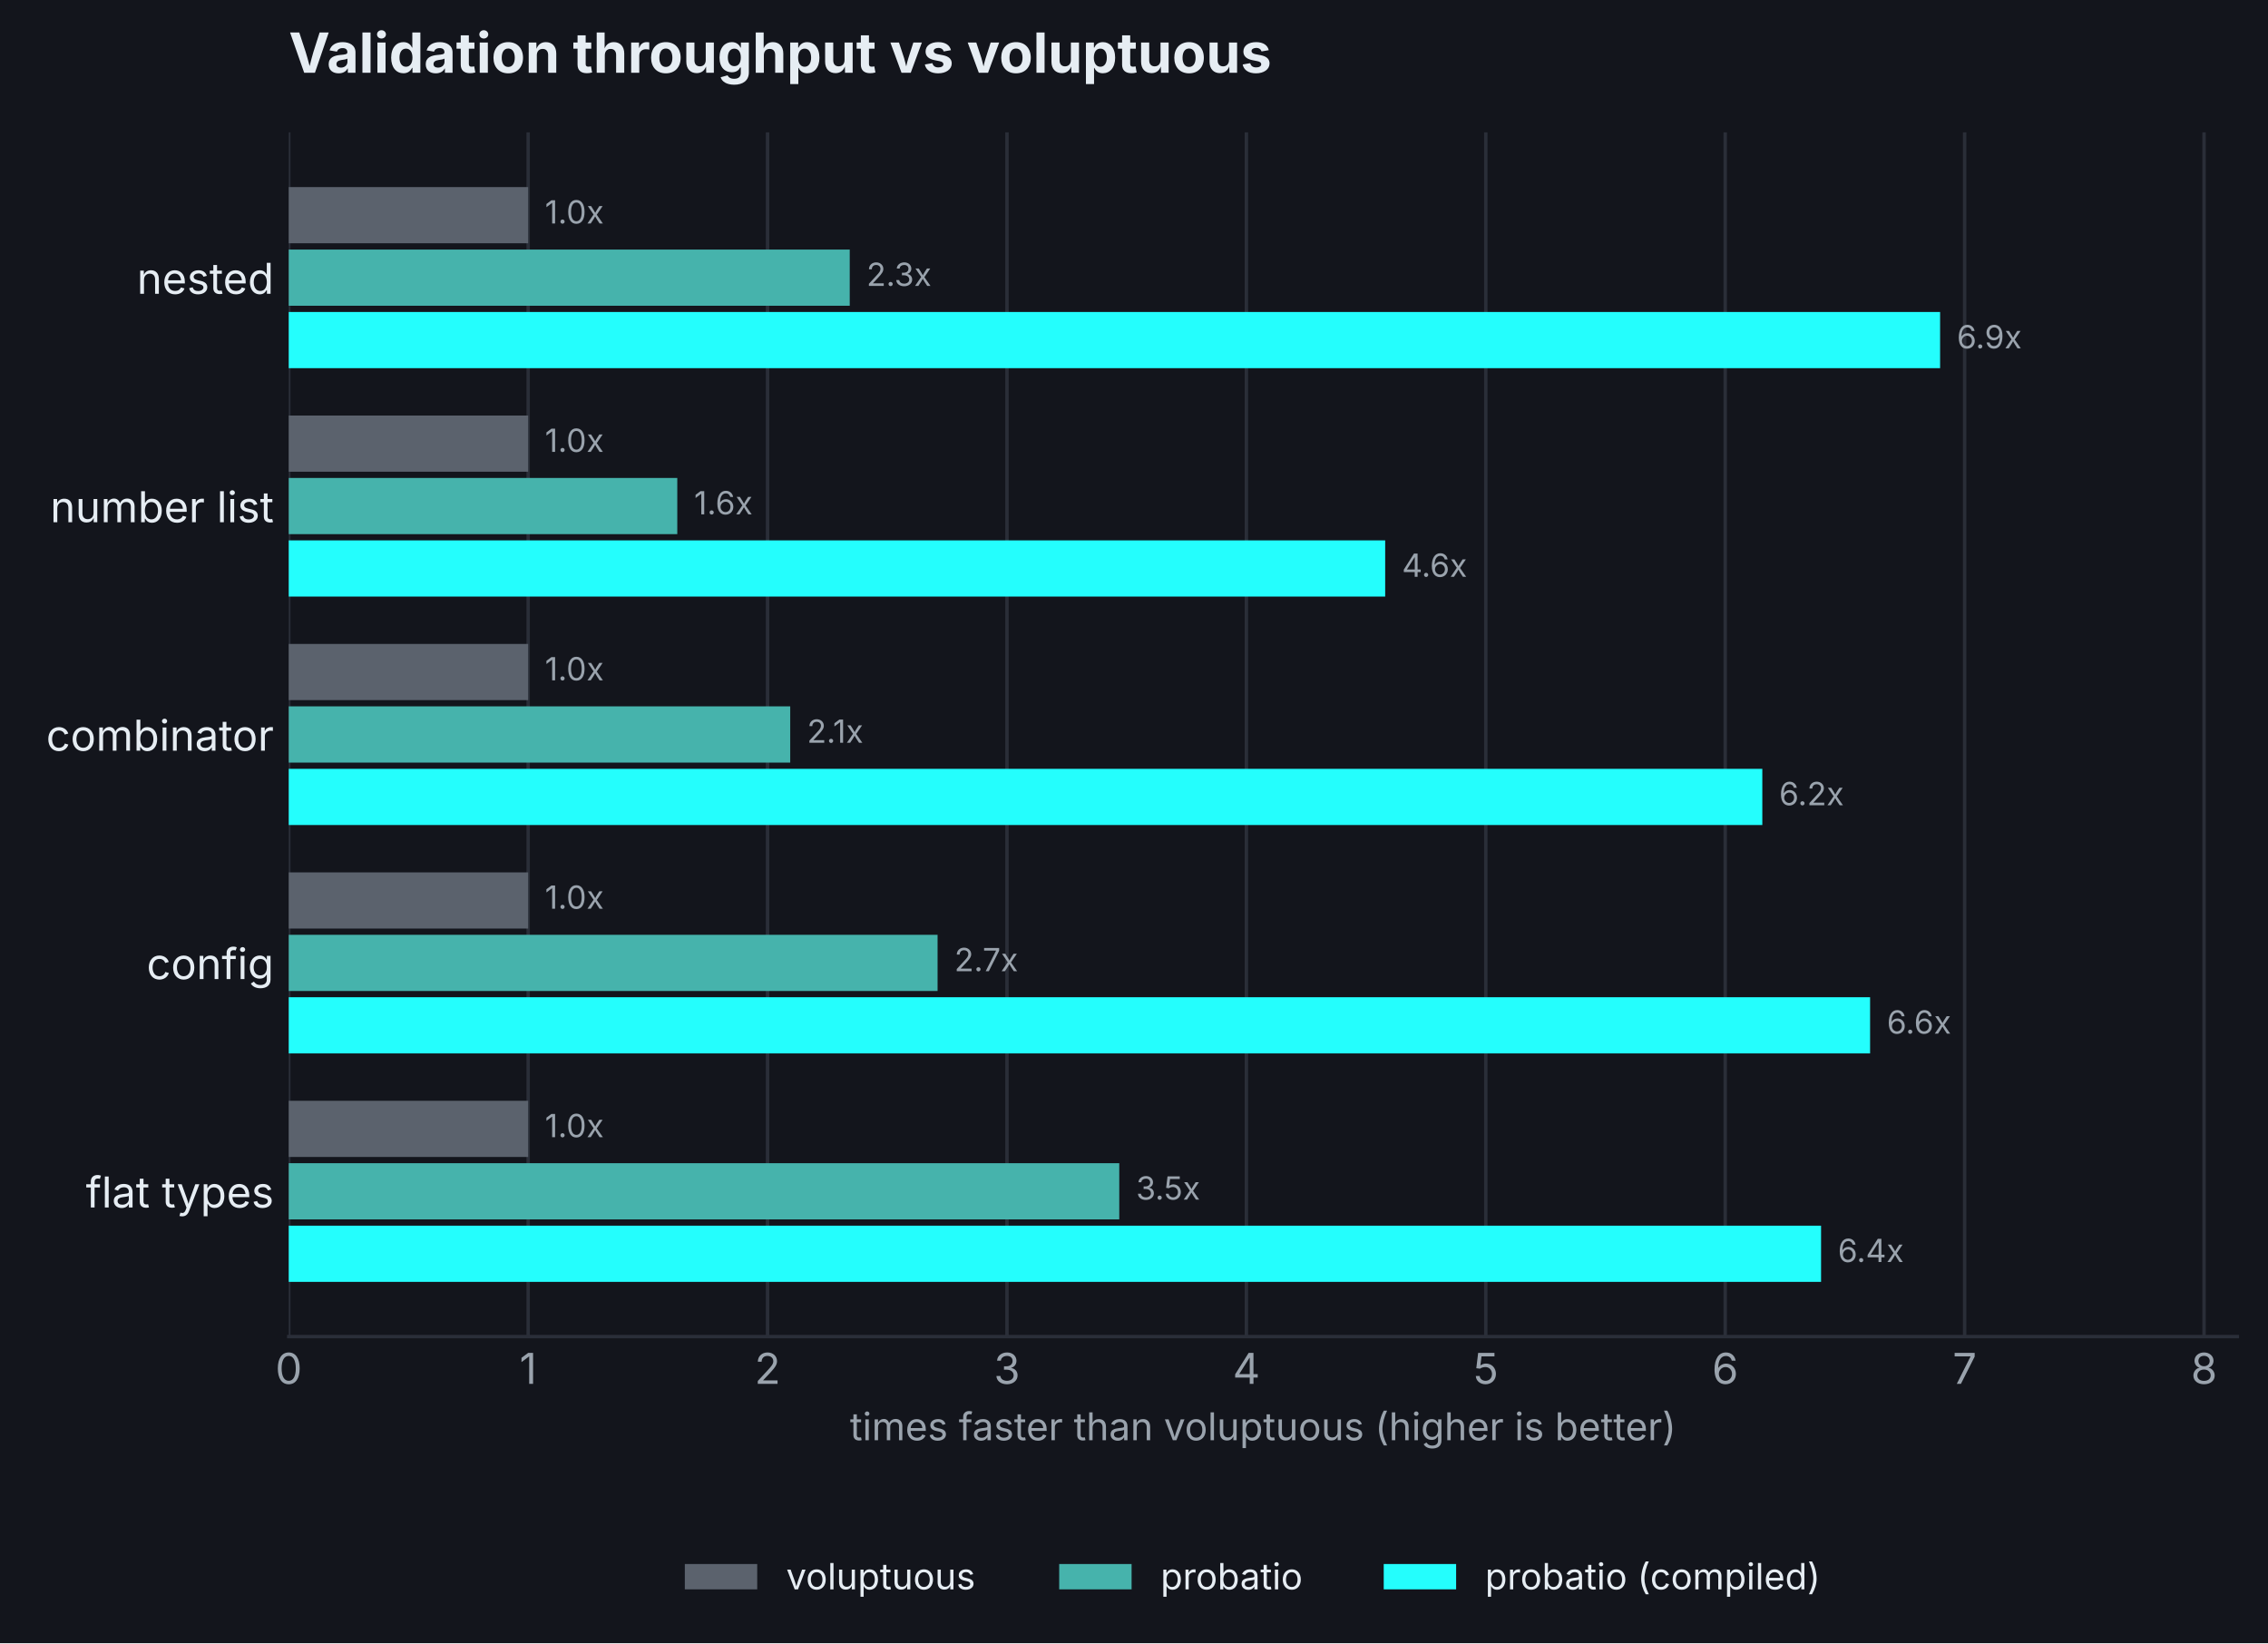
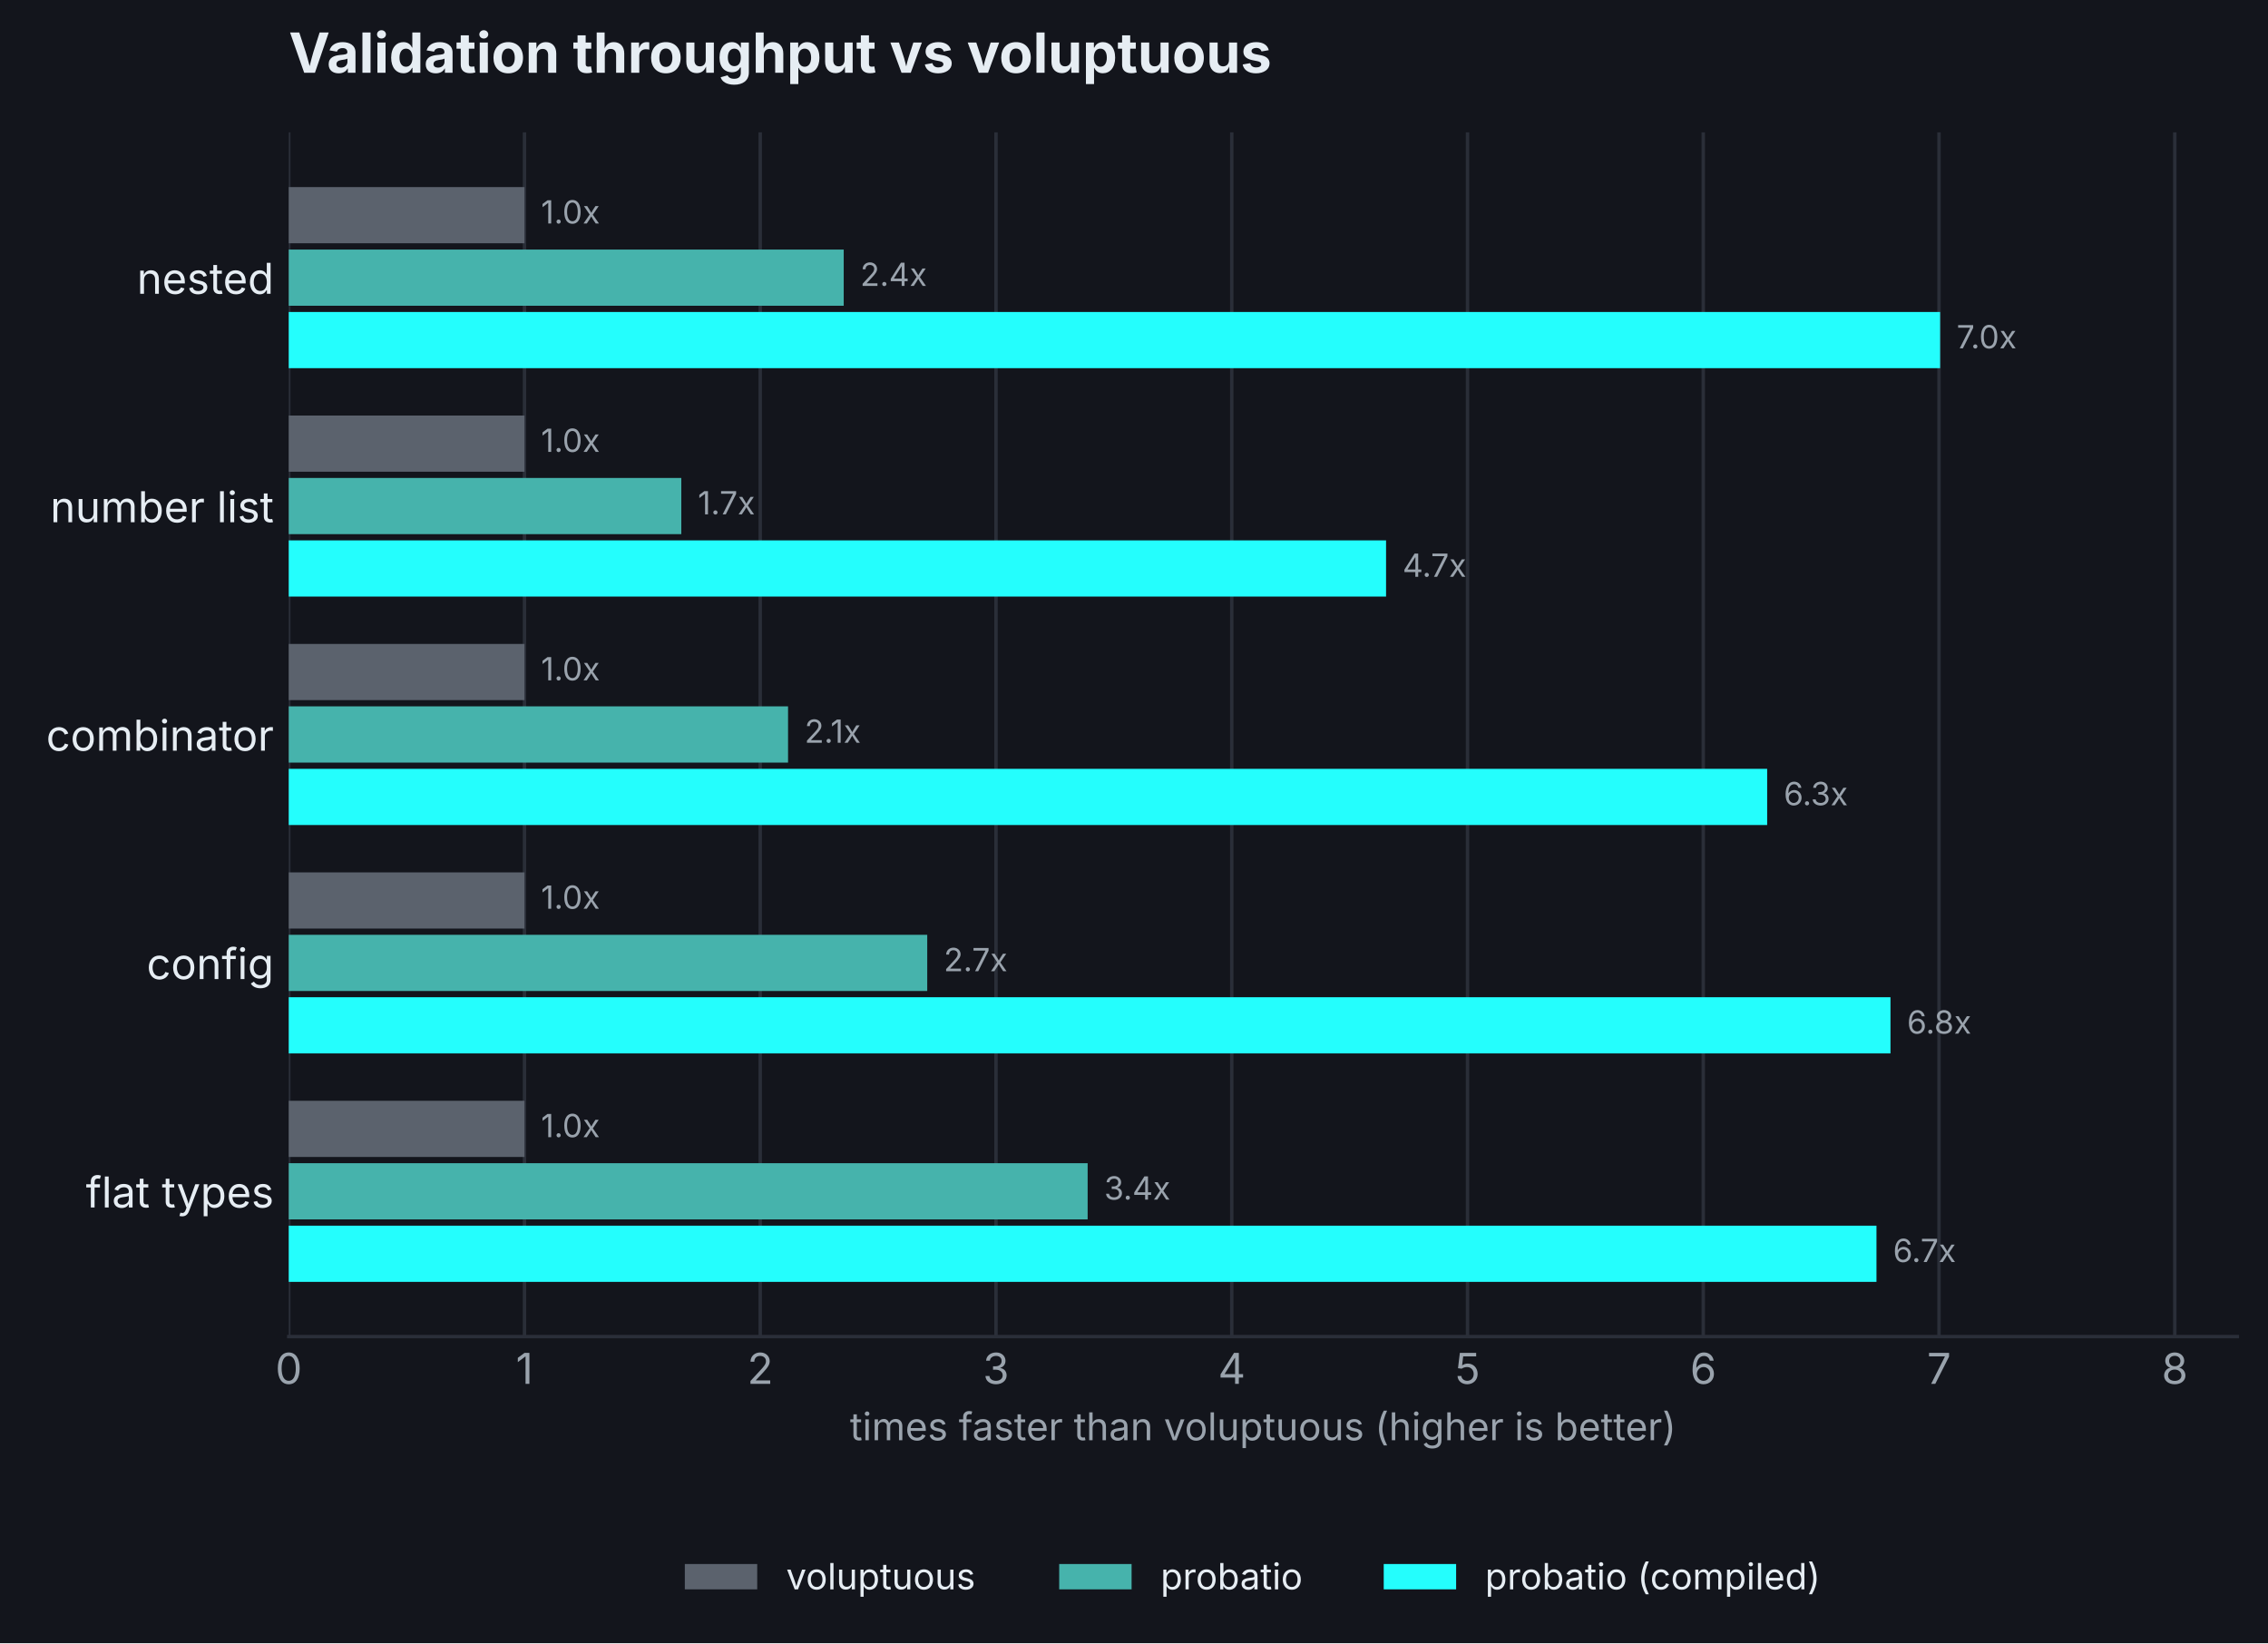
<svg xmlns="http://www.w3.org/2000/svg" width="532.56pt" height="385.812pt" viewBox="0 0 532.56 385.812" version="1.1">
  <defs>
    <style type="text/css">*{stroke-linejoin: round; stroke-linecap: butt}</style>
  </defs>
  <g id="figure_1">
    <g id="patch_1">
      <path d="M 0 385.812 L 532.56 385.812 L 532.56 0 L 0 0 z " style="fill: #13151c" />
    </g>
    <g id="axes_1">
      <g id="patch_2">
        <path d="M 67.8 313.822 L 525.36 313.822 L 525.36 31.078 L 67.8 31.078 z " style="fill: #13151c" />
      </g>
      <g id="matplotlib.axis_1">
        <g id="xtick_1">
          <g id="line2d_1">
-             <path d="M 67.8 313.822 L 67.8 31.078 " clip-path="url(#p36a59b939f)" style="fill: none; stroke: #2a2e38; stroke-width: 0.8; stroke-linecap: square" />
+             <path d="M 67.8 313.822 L 67.8 31.078 " clip-path="url(#pf2009f1bf6)" style="fill: none; stroke: #2a2e38; stroke-width: 0.8; stroke-linecap: square" />
          </g>
          <g id="line2d_2" />
          <g id="text_1">
            <text style="font-size: 10px; font-family: 'Inter', 'Inter Variable', 'DejaVu Sans', sans-serif; text-anchor: middle; fill: #9aa3ad" x="67.8" y="324.92" transform="rotate(-0 67.8 324.9196)">0</text>
          </g>
        </g>
        <g id="xtick_2">
          <g id="line2d_3">
-             <path d="M 124.018 313.822 L 124.018 31.078 " clip-path="url(#p36a59b939f)" style="fill: none; stroke: #2a2e38; stroke-width: 0.8; stroke-linecap: square" />
+             <path d="M 123.159 313.822 L 123.159 31.078 " clip-path="url(#pf2009f1bf6)" style="fill: none; stroke: #2a2e38; stroke-width: 0.8; stroke-linecap: square" />
          </g>
          <g id="line2d_4" />
          <g id="text_2">
-             <text style="font-size: 10px; font-family: 'Inter', 'Inter Variable', 'DejaVu Sans', sans-serif; text-anchor: middle; fill: #9aa3ad" x="124.018" y="324.92" transform="rotate(-0 124.0177 324.9196)">1</text>
+             <text style="font-size: 10px; font-family: 'Inter', 'Inter Variable', 'DejaVu Sans', sans-serif; text-anchor: middle; fill: #9aa3ad" x="123.159" y="324.92" transform="rotate(-0 123.1586 324.9196)">1</text>
          </g>
        </g>
        <g id="xtick_3">
          <g id="line2d_5">
-             <path d="M 180.235 313.822 L 180.235 31.078 " clip-path="url(#p36a59b939f)" style="fill: none; stroke: #2a2e38; stroke-width: 0.8; stroke-linecap: square" />
+             <path d="M 178.517 313.822 L 178.517 31.078 " clip-path="url(#pf2009f1bf6)" style="fill: none; stroke: #2a2e38; stroke-width: 0.8; stroke-linecap: square" />
          </g>
          <g id="line2d_6" />
          <g id="text_3">
-             <text style="font-size: 10px; font-family: 'Inter', 'Inter Variable', 'DejaVu Sans', sans-serif; text-anchor: middle; fill: #9aa3ad" x="180.235" y="324.92" transform="rotate(-0 180.2355 324.9196)">2</text>
+             <text style="font-size: 10px; font-family: 'Inter', 'Inter Variable', 'DejaVu Sans', sans-serif; text-anchor: middle; fill: #9aa3ad" x="178.517" y="324.92" transform="rotate(-0 178.5172 324.9196)">2</text>
          </g>
        </g>
        <g id="xtick_4">
          <g id="line2d_7">
-             <path d="M 236.453 313.822 L 236.453 31.078 " clip-path="url(#p36a59b939f)" style="fill: none; stroke: #2a2e38; stroke-width: 0.8; stroke-linecap: square" />
+             <path d="M 233.876 313.822 L 233.876 31.078 " clip-path="url(#pf2009f1bf6)" style="fill: none; stroke: #2a2e38; stroke-width: 0.8; stroke-linecap: square" />
          </g>
          <g id="line2d_8" />
          <g id="text_4">
-             <text style="font-size: 10px; font-family: 'Inter', 'Inter Variable', 'DejaVu Sans', sans-serif; text-anchor: middle; fill: #9aa3ad" x="236.453" y="324.92" transform="rotate(-0 236.4532 324.9196)">3</text>
+             <text style="font-size: 10px; font-family: 'Inter', 'Inter Variable', 'DejaVu Sans', sans-serif; text-anchor: middle; fill: #9aa3ad" x="233.876" y="324.92" transform="rotate(-0 233.8758 324.9196)">3</text>
          </g>
        </g>
        <g id="xtick_5">
          <g id="line2d_9">
-             <path d="M 292.671 313.822 L 292.671 31.078 " clip-path="url(#p36a59b939f)" style="fill: none; stroke: #2a2e38; stroke-width: 0.8; stroke-linecap: square" />
+             <path d="M 289.234 313.822 L 289.234 31.078 " clip-path="url(#pf2009f1bf6)" style="fill: none; stroke: #2a2e38; stroke-width: 0.8; stroke-linecap: square" />
          </g>
          <g id="line2d_10" />
          <g id="text_5">
-             <text style="font-size: 10px; font-family: 'Inter', 'Inter Variable', 'DejaVu Sans', sans-serif; text-anchor: middle; fill: #9aa3ad" x="292.671" y="324.92" transform="rotate(-0 292.6709 324.9196)">4</text>
+             <text style="font-size: 10px; font-family: 'Inter', 'Inter Variable', 'DejaVu Sans', sans-serif; text-anchor: middle; fill: #9aa3ad" x="289.234" y="324.92" transform="rotate(-0 289.2344 324.9196)">4</text>
          </g>
        </g>
        <g id="xtick_6">
          <g id="line2d_11">
-             <path d="M 348.889 313.822 L 348.889 31.078 " clip-path="url(#p36a59b939f)" style="fill: none; stroke: #2a2e38; stroke-width: 0.8; stroke-linecap: square" />
+             <path d="M 344.593 313.822 L 344.593 31.078 " clip-path="url(#pf2009f1bf6)" style="fill: none; stroke: #2a2e38; stroke-width: 0.8; stroke-linecap: square" />
          </g>
          <g id="line2d_12" />
          <g id="text_6">
-             <text style="font-size: 10px; font-family: 'Inter', 'Inter Variable', 'DejaVu Sans', sans-serif; text-anchor: middle; fill: #9aa3ad" x="348.889" y="324.92" transform="rotate(-0 348.8887 324.9196)">5</text>
+             <text style="font-size: 10px; font-family: 'Inter', 'Inter Variable', 'DejaVu Sans', sans-serif; text-anchor: middle; fill: #9aa3ad" x="344.593" y="324.92" transform="rotate(-0 344.593 324.9196)">5</text>
          </g>
        </g>
        <g id="xtick_7">
          <g id="line2d_13">
-             <path d="M 405.106 313.822 L 405.106 31.078 " clip-path="url(#p36a59b939f)" style="fill: none; stroke: #2a2e38; stroke-width: 0.8; stroke-linecap: square" />
+             <path d="M 399.952 313.822 L 399.952 31.078 " clip-path="url(#pf2009f1bf6)" style="fill: none; stroke: #2a2e38; stroke-width: 0.8; stroke-linecap: square" />
          </g>
          <g id="line2d_14" />
          <g id="text_7">
-             <text style="font-size: 10px; font-family: 'Inter', 'Inter Variable', 'DejaVu Sans', sans-serif; text-anchor: middle; fill: #9aa3ad" x="405.106" y="324.92" transform="rotate(-0 405.1064 324.9196)">6</text>
+             <text style="font-size: 10px; font-family: 'Inter', 'Inter Variable', 'DejaVu Sans', sans-serif; text-anchor: middle; fill: #9aa3ad" x="399.952" y="324.92" transform="rotate(-0 399.9516 324.9196)">6</text>
          </g>
        </g>
        <g id="xtick_8">
          <g id="line2d_15">
-             <path d="M 461.324 313.822 L 461.324 31.078 " clip-path="url(#p36a59b939f)" style="fill: none; stroke: #2a2e38; stroke-width: 0.8; stroke-linecap: square" />
+             <path d="M 455.31 313.822 L 455.31 31.078 " clip-path="url(#pf2009f1bf6)" style="fill: none; stroke: #2a2e38; stroke-width: 0.8; stroke-linecap: square" />
          </g>
          <g id="line2d_16" />
          <g id="text_8">
-             <text style="font-size: 10px; font-family: 'Inter', 'Inter Variable', 'DejaVu Sans', sans-serif; text-anchor: middle; fill: #9aa3ad" x="461.324" y="324.92" transform="rotate(-0 461.3241 324.9196)">7</text>
+             <text style="font-size: 10px; font-family: 'Inter', 'Inter Variable', 'DejaVu Sans', sans-serif; text-anchor: middle; fill: #9aa3ad" x="455.31" y="324.92" transform="rotate(-0 455.3102 324.9196)">7</text>
          </g>
        </g>
        <g id="xtick_9">
          <g id="line2d_17">
-             <path d="M 517.542 313.822 L 517.542 31.078 " clip-path="url(#p36a59b939f)" style="fill: none; stroke: #2a2e38; stroke-width: 0.8; stroke-linecap: square" />
+             <path d="M 510.669 313.822 L 510.669 31.078 " clip-path="url(#pf2009f1bf6)" style="fill: none; stroke: #2a2e38; stroke-width: 0.8; stroke-linecap: square" />
          </g>
          <g id="line2d_18" />
          <g id="text_9">
-             <text style="font-size: 10px; font-family: 'Inter', 'Inter Variable', 'DejaVu Sans', sans-serif; text-anchor: middle; fill: #9aa3ad" x="517.542" y="324.92" transform="rotate(-0 517.5419 324.9196)">8</text>
+             <text style="font-size: 10px; font-family: 'Inter', 'Inter Variable', 'DejaVu Sans', sans-serif; text-anchor: middle; fill: #9aa3ad" x="510.669" y="324.92" transform="rotate(-0 510.6689 324.9196)">8</text>
          </g>
        </g>
        <g id="text_10">
          <text style="font-size: 9px; font-family: 'Inter', 'Inter Variable', 'DejaVu Sans', sans-serif; text-anchor: middle; fill: #9aa3ad" x="296.58" y="338.161" transform="rotate(-0 296.58 338.1606)">times faster than voluptuous (higher is better)</text>
        </g>
      </g>
      <g id="matplotlib.axis_2">
        <g id="ytick_1">
          <g id="line2d_19" />
          <g id="text_11">
            <text style="font-size: 10px; font-family: 'Inter', 'Inter Variable', 'DejaVu Sans', sans-serif; text-anchor: end; fill: #e6edf3" x="64.3" y="283.513" transform="rotate(-0 64.3 283.5131)">flat types</text>
          </g>
        </g>
        <g id="ytick_2">
          <g id="line2d_20" />
          <g id="text_12">
            <text style="font-size: 10px; font-family: 'Inter', 'Inter Variable', 'DejaVu Sans', sans-serif; text-anchor: end; fill: #e6edf3" x="64.3" y="229.881" transform="rotate(-0 64.3 229.8811)">config</text>
          </g>
        </g>
        <g id="ytick_3">
          <g id="line2d_21" />
          <g id="text_13">
            <text style="font-size: 10px; font-family: 'Inter', 'Inter Variable', 'DejaVu Sans', sans-serif; text-anchor: end; fill: #e6edf3" x="64.3" y="176.249" transform="rotate(-0 64.3 176.2492)">combinator</text>
          </g>
        </g>
        <g id="ytick_4">
          <g id="line2d_22" />
          <g id="text_14">
            <text style="font-size: 10px; font-family: 'Inter', 'Inter Variable', 'DejaVu Sans', sans-serif; text-anchor: end; fill: #e6edf3" x="64.3" y="122.617" transform="rotate(-0 64.3 122.6172)">number list</text>
          </g>
        </g>
        <g id="ytick_5">
          <g id="line2d_23" />
          <g id="text_15">
            <text style="font-size: 10px; font-family: 'Inter', 'Inter Variable', 'DejaVu Sans', sans-serif; text-anchor: end; fill: #e6edf3" x="64.3" y="68.985" transform="rotate(-0 64.3 68.98531)">nested</text>
          </g>
        </g>
      </g>
      <g id="patch_3">
        <path d="M 67.8 313.822 L 525.36 313.822 " style="fill: none; stroke: #2a2e38; stroke-width: 0.8; stroke-linejoin: miter; stroke-linecap: square" />
      </g>
      <g id="patch_4">
-         <path d="M 67.8 271.651 L 124.018 271.651 L 124.018 258.458 L 67.8 258.458 z " clip-path="url(#p36a59b939f)" style="fill: #5b626d" />
+         <path d="M 67.8 271.651 L 123.159 271.651 L 123.159 258.458 L 67.8 258.458 z " clip-path="url(#pf2009f1bf6)" style="fill: #5b626d" />
      </g>
      <g id="patch_5">
-         <path d="M 67.8 218.019 L 124.018 218.019 L 124.018 204.826 L 67.8 204.826 z " clip-path="url(#p36a59b939f)" style="fill: #5b626d" />
+         <path d="M 67.8 218.019 L 123.159 218.019 L 123.159 204.826 L 67.8 204.826 z " clip-path="url(#pf2009f1bf6)" style="fill: #5b626d" />
      </g>
      <g id="patch_6">
-         <path d="M 67.8 164.387 L 124.018 164.387 L 124.018 151.194 L 67.8 151.194 z " clip-path="url(#p36a59b939f)" style="fill: #5b626d" />
+         <path d="M 67.8 164.387 L 123.159 164.387 L 123.159 151.194 L 67.8 151.194 z " clip-path="url(#pf2009f1bf6)" style="fill: #5b626d" />
      </g>
      <g id="patch_7">
-         <path d="M 67.8 110.755 L 124.018 110.755 L 124.018 97.562 L 67.8 97.562 z " clip-path="url(#p36a59b939f)" style="fill: #5b626d" />
+         <path d="M 67.8 110.755 L 123.159 110.755 L 123.159 97.562 L 67.8 97.562 z " clip-path="url(#pf2009f1bf6)" style="fill: #5b626d" />
      </g>
      <g id="patch_8">
-         <path d="M 67.8 57.123 L 124.018 57.123 L 124.018 43.93 L 67.8 43.93 z " clip-path="url(#p36a59b939f)" style="fill: #5b626d" />
+         <path d="M 67.8 57.123 L 123.159 57.123 L 123.159 43.93 L 67.8 43.93 z " clip-path="url(#pf2009f1bf6)" style="fill: #5b626d" />
      </g>
      <g id="patch_9">
-         <path d="M 67.8 286.311 L 262.821 286.311 L 262.821 273.117 L 67.8 273.117 z " clip-path="url(#p36a59b939f)" style="fill: #46b3ac" />
+         <path d="M 67.8 286.311 L 255.396 286.311 L 255.396 273.117 L 67.8 273.117 z " clip-path="url(#pf2009f1bf6)" style="fill: #46b3ac" />
      </g>
      <g id="patch_10">
-         <path d="M 67.8 232.679 L 220.157 232.679 L 220.157 219.485 L 67.8 219.485 z " clip-path="url(#p36a59b939f)" style="fill: #46b3ac" />
+         <path d="M 67.8 232.679 L 217.73 232.679 L 217.73 219.485 L 67.8 219.485 z " clip-path="url(#pf2009f1bf6)" style="fill: #46b3ac" />
      </g>
      <g id="patch_11">
-         <path d="M 67.8 179.047 L 185.556 179.047 L 185.556 165.853 L 67.8 165.853 z " clip-path="url(#p36a59b939f)" style="fill: #46b3ac" />
+         <path d="M 67.8 179.047 L 185.048 179.047 L 185.048 165.853 L 67.8 165.853 z " clip-path="url(#pf2009f1bf6)" style="fill: #46b3ac" />
      </g>
      <g id="patch_12">
-         <path d="M 67.8 125.415 L 159.038 125.415 L 159.038 112.221 L 67.8 112.221 z " clip-path="url(#p36a59b939f)" style="fill: #46b3ac" />
+         <path d="M 67.8 125.415 L 159.982 125.415 L 159.982 112.221 L 67.8 112.221 z " clip-path="url(#pf2009f1bf6)" style="fill: #46b3ac" />
      </g>
      <g id="patch_13">
-         <path d="M 67.8 71.783 L 199.533 71.783 L 199.533 58.589 L 67.8 58.589 z " clip-path="url(#p36a59b939f)" style="fill: #46b3ac" />
+         <path d="M 67.8 71.783 L 198.119 71.783 L 198.119 58.589 L 67.8 58.589 z " clip-path="url(#pf2009f1bf6)" style="fill: #46b3ac" />
      </g>
      <g id="patch_14">
-         <path d="M 67.8 300.97 L 427.613 300.97 L 427.613 287.777 L 67.8 287.777 z " clip-path="url(#p36a59b939f)" style="fill: #24fefd" />
+         <path d="M 67.8 300.97 L 440.623 300.97 L 440.623 287.777 L 67.8 287.777 z " clip-path="url(#pf2009f1bf6)" style="fill: #24fefd" />
      </g>
      <g id="patch_15">
-         <path d="M 67.8 247.338 L 439.124 247.338 L 439.124 234.145 L 67.8 234.145 z " clip-path="url(#p36a59b939f)" style="fill: #24fefd" />
+         <path d="M 67.8 247.338 L 443.912 247.338 L 443.912 234.145 L 67.8 234.145 z " clip-path="url(#pf2009f1bf6)" style="fill: #24fefd" />
      </g>
      <g id="patch_16">
-         <path d="M 67.8 193.706 L 413.819 193.706 L 413.819 180.513 L 67.8 180.513 z " clip-path="url(#p36a59b939f)" style="fill: #24fefd" />
+         <path d="M 67.8 193.706 L 414.958 193.706 L 414.958 180.513 L 67.8 180.513 z " clip-path="url(#pf2009f1bf6)" style="fill: #24fefd" />
      </g>
      <g id="patch_17">
-         <path d="M 67.8 140.074 L 325.263 140.074 L 325.263 126.881 L 67.8 126.881 z " clip-path="url(#p36a59b939f)" style="fill: #24fefd" />
+         <path d="M 67.8 140.074 L 325.467 140.074 L 325.467 126.881 L 67.8 126.881 z " clip-path="url(#pf2009f1bf6)" style="fill: #24fefd" />
      </g>
      <g id="patch_18">
-         <path d="M 67.8 86.442 L 455.563 86.442 L 455.563 73.249 L 67.8 73.249 z " clip-path="url(#p36a59b939f)" style="fill: #24fefd" />
+         <path d="M 67.8 86.442 L 455.563 86.442 L 455.563 73.249 L 67.8 73.249 z " clip-path="url(#pf2009f1bf6)" style="fill: #24fefd" />
      </g>
      <g id="text_16">
-         <text style="font-size: 7.5px; font-family: 'Inter', 'Inter Variable', 'DejaVu Sans', sans-serif; text-anchor: start; fill: #9aa3ad" x="127.953" y="267.003" transform="rotate(-0 127.953 267.0027)">1.0x</text>
+         <text style="font-size: 7.5px; font-family: 'Inter', 'Inter Variable', 'DejaVu Sans', sans-serif; text-anchor: start; fill: #9aa3ad" x="127.034" y="267.003" transform="rotate(-0 127.0337 267.0027)">1.0x</text>
      </g>
      <g id="text_17">
-         <text style="font-size: 7.5px; font-family: 'Inter', 'Inter Variable', 'DejaVu Sans', sans-serif; text-anchor: start; fill: #9aa3ad" x="127.953" y="213.371" transform="rotate(-0 127.953 213.3708)">1.0x</text>
+         <text style="font-size: 7.5px; font-family: 'Inter', 'Inter Variable', 'DejaVu Sans', sans-serif; text-anchor: start; fill: #9aa3ad" x="127.034" y="213.371" transform="rotate(-0 127.0337 213.3708)">1.0x</text>
      </g>
      <g id="text_18">
-         <text style="font-size: 7.5px; font-family: 'Inter', 'Inter Variable', 'DejaVu Sans', sans-serif; text-anchor: start; fill: #9aa3ad" x="127.953" y="159.739" transform="rotate(-0 127.953 159.7388)">1.0x</text>
+         <text style="font-size: 7.5px; font-family: 'Inter', 'Inter Variable', 'DejaVu Sans', sans-serif; text-anchor: start; fill: #9aa3ad" x="127.034" y="159.739" transform="rotate(-0 127.0337 159.7388)">1.0x</text>
      </g>
      <g id="text_19">
-         <text style="font-size: 7.5px; font-family: 'Inter', 'Inter Variable', 'DejaVu Sans', sans-serif; text-anchor: start; fill: #9aa3ad" x="127.953" y="106.107" transform="rotate(-0 127.953 106.1069)">1.0x</text>
+         <text style="font-size: 7.5px; font-family: 'Inter', 'Inter Variable', 'DejaVu Sans', sans-serif; text-anchor: start; fill: #9aa3ad" x="127.034" y="106.107" transform="rotate(-0 127.0337 106.1069)">1.0x</text>
      </g>
      <g id="text_20">
-         <text style="font-size: 7.5px; font-family: 'Inter', 'Inter Variable', 'DejaVu Sans', sans-serif; text-anchor: start; fill: #9aa3ad" x="127.953" y="52.475" transform="rotate(-0 127.953 52.47494)">1.0x</text>
+         <text style="font-size: 7.5px; font-family: 'Inter', 'Inter Variable', 'DejaVu Sans', sans-serif; text-anchor: start; fill: #9aa3ad" x="127.034" y="52.475" transform="rotate(-0 127.0337 52.47494)">1.0x</text>
      </g>
      <g id="text_21">
-         <text style="font-size: 7.5px; font-family: 'Inter', 'Inter Variable', 'DejaVu Sans', sans-serif; text-anchor: start; fill: #9aa3ad" x="266.756" y="281.662" transform="rotate(-0 266.7565 281.6621)">3.5x</text>
+         <text style="font-size: 7.5px; font-family: 'Inter', 'Inter Variable', 'DejaVu Sans', sans-serif; text-anchor: start; fill: #9aa3ad" x="259.271" y="281.662" transform="rotate(-0 259.2709 281.6621)">3.4x</text>
      </g>
      <g id="text_22">
-         <text style="font-size: 7.5px; font-family: 'Inter', 'Inter Variable', 'DejaVu Sans', sans-serif; text-anchor: start; fill: #9aa3ad" x="224.092" y="228.03" transform="rotate(-0 224.0918 228.0301)">2.7x</text>
+         <text style="font-size: 7.5px; font-family: 'Inter', 'Inter Variable', 'DejaVu Sans', sans-serif; text-anchor: start; fill: #9aa3ad" x="221.605" y="228.03" transform="rotate(-0 221.6048 228.0301)">2.7x</text>
      </g>
      <g id="text_23">
-         <text style="font-size: 7.5px; font-family: 'Inter', 'Inter Variable', 'DejaVu Sans', sans-serif; text-anchor: start; fill: #9aa3ad" x="189.492" y="174.398" transform="rotate(-0 189.4916 174.3982)">2.1x</text>
+         <text style="font-size: 7.5px; font-family: 'Inter', 'Inter Variable', 'DejaVu Sans', sans-serif; text-anchor: start; fill: #9aa3ad" x="188.923" y="174.398" transform="rotate(-0 188.9231 174.3982)">2.1x</text>
      </g>
      <g id="text_24">
-         <text style="font-size: 7.5px; font-family: 'Inter', 'Inter Variable', 'DejaVu Sans', sans-serif; text-anchor: start; fill: #9aa3ad" x="162.974" y="120.766" transform="rotate(-0 162.9735 120.7663)">1.6x</text>
+         <text style="font-size: 7.5px; font-family: 'Inter', 'Inter Variable', 'DejaVu Sans', sans-serif; text-anchor: start; fill: #9aa3ad" x="163.857" y="120.766" transform="rotate(-0 163.8568 120.7663)">1.7x</text>
      </g>
      <g id="text_25">
-         <text style="font-size: 7.5px; font-family: 'Inter', 'Inter Variable', 'DejaVu Sans', sans-serif; text-anchor: start; fill: #9aa3ad" x="203.469" y="67.134" transform="rotate(-0 203.4687 67.13434)">2.3x</text>
+         <text style="font-size: 7.5px; font-family: 'Inter', 'Inter Variable', 'DejaVu Sans', sans-serif; text-anchor: start; fill: #9aa3ad" x="201.994" y="67.134" transform="rotate(-0 201.9943 67.13434)">2.4x</text>
      </g>
      <g id="text_26">
-         <text style="font-size: 7.5px; font-family: 'Inter', 'Inter Variable', 'DejaVu Sans', sans-serif; text-anchor: start; fill: #9aa3ad" x="431.548" y="296.321" transform="rotate(-0 431.5483 296.3215)">6.4x</text>
+         <text style="font-size: 7.5px; font-family: 'Inter', 'Inter Variable', 'DejaVu Sans', sans-serif; text-anchor: start; fill: #9aa3ad" x="444.499" y="296.321" transform="rotate(-0 444.4986 296.3215)">6.7x</text>
      </g>
      <g id="text_27">
-         <text style="font-size: 7.5px; font-family: 'Inter', 'Inter Variable', 'DejaVu Sans', sans-serif; text-anchor: start; fill: #9aa3ad" x="443.06" y="242.69" transform="rotate(-0 443.0596 242.6895)">6.6x</text>
+         <text style="font-size: 7.5px; font-family: 'Inter', 'Inter Variable', 'DejaVu Sans', sans-serif; text-anchor: start; fill: #9aa3ad" x="447.787" y="242.69" transform="rotate(-0 447.7866 242.6895)">6.8x</text>
      </g>
      <g id="text_28">
-         <text style="font-size: 7.5px; font-family: 'Inter', 'Inter Variable', 'DejaVu Sans', sans-serif; text-anchor: start; fill: #9aa3ad" x="417.755" y="189.058" transform="rotate(-0 417.7545 189.0576)">6.2x</text>
+         <text style="font-size: 7.5px; font-family: 'Inter', 'Inter Variable', 'DejaVu Sans', sans-serif; text-anchor: start; fill: #9aa3ad" x="418.833" y="189.058" transform="rotate(-0 418.8327 189.0576)">6.3x</text>
      </g>
      <g id="text_29">
-         <text style="font-size: 7.5px; font-family: 'Inter', 'Inter Variable', 'DejaVu Sans', sans-serif; text-anchor: start; fill: #9aa3ad" x="329.198" y="135.426" transform="rotate(-0 329.1982 135.4257)">4.6x</text>
+         <text style="font-size: 7.5px; font-family: 'Inter', 'Inter Variable', 'DejaVu Sans', sans-serif; text-anchor: start; fill: #9aa3ad" x="329.342" y="135.426" transform="rotate(-0 329.3418 135.4257)">4.7x</text>
      </g>
      <g id="text_30">
-         <text style="font-size: 7.5px; font-family: 'Inter', 'Inter Variable', 'DejaVu Sans', sans-serif; text-anchor: start; fill: #9aa3ad" x="459.498" y="81.794" transform="rotate(-0 459.498 81.79373)">6.9x</text>
+         <text style="font-size: 7.5px; font-family: 'Inter', 'Inter Variable', 'DejaVu Sans', sans-serif; text-anchor: start; fill: #9aa3ad" x="459.438" y="81.794" transform="rotate(-0 459.4378 81.79373)">7.0x</text>
      </g>
      <g id="text_31">
        <text style="font-weight: 700; font-size: 13px; font-family: 'Inter', 'Inter Variable', 'DejaVu Sans', sans-serif; text-anchor: start; fill: #e6edf3" x="67.8" y="17.078" transform="rotate(-0 67.8 17.07797)">Validation throughput vs voluptuous</text>
      </g>
      <g id="legend_1">
        <g id="patch_19">
          <path d="M 160.804 373.17 L 177.804 373.17 L 177.804 367.22 L 160.804 367.22 z " style="fill: #5b626d" />
        </g>
        <g id="text_32">
          <text style="font-size: 8.5px; font-family: 'Inter', 'Inter Variable', 'DejaVu Sans', sans-serif; text-anchor: start; fill: #e6edf3" x="184.604" y="373.17" transform="rotate(-0 184.6038 373.1697)">voluptuous</text>
        </g>
        <g id="patch_20">
          <path d="M 248.715 373.17 L 265.715 373.17 L 265.715 367.22 L 248.715 367.22 z " style="fill: #46b3ac" />
        </g>
        <g id="text_33">
          <text style="font-size: 8.5px; font-family: 'Inter', 'Inter Variable', 'DejaVu Sans', sans-serif; text-anchor: start; fill: #e6edf3" x="272.515" y="373.17" transform="rotate(-0 272.515 373.1697)">probatio</text>
        </g>
        <g id="patch_21">
          <path d="M 324.919 373.17 L 341.919 373.17 L 341.919 367.22 L 324.919 367.22 z " style="fill: #24fefd" />
        </g>
        <g id="text_34">
          <text style="font-size: 8.5px; font-family: 'Inter', 'Inter Variable', 'DejaVu Sans', sans-serif; text-anchor: start; fill: #e6edf3" x="348.719" y="373.17" transform="rotate(-0 348.7189 373.1697)">probatio (compiled)</text>
        </g>
      </g>
    </g>
  </g>
  <defs>
-     <clipPath id="p36a59b939f">
+     <clipPath id="pf2009f1bf6">
      <rect x="67.8" y="31.078" width="457.56" height="282.744" />
    </clipPath>
  </defs>
</svg>
